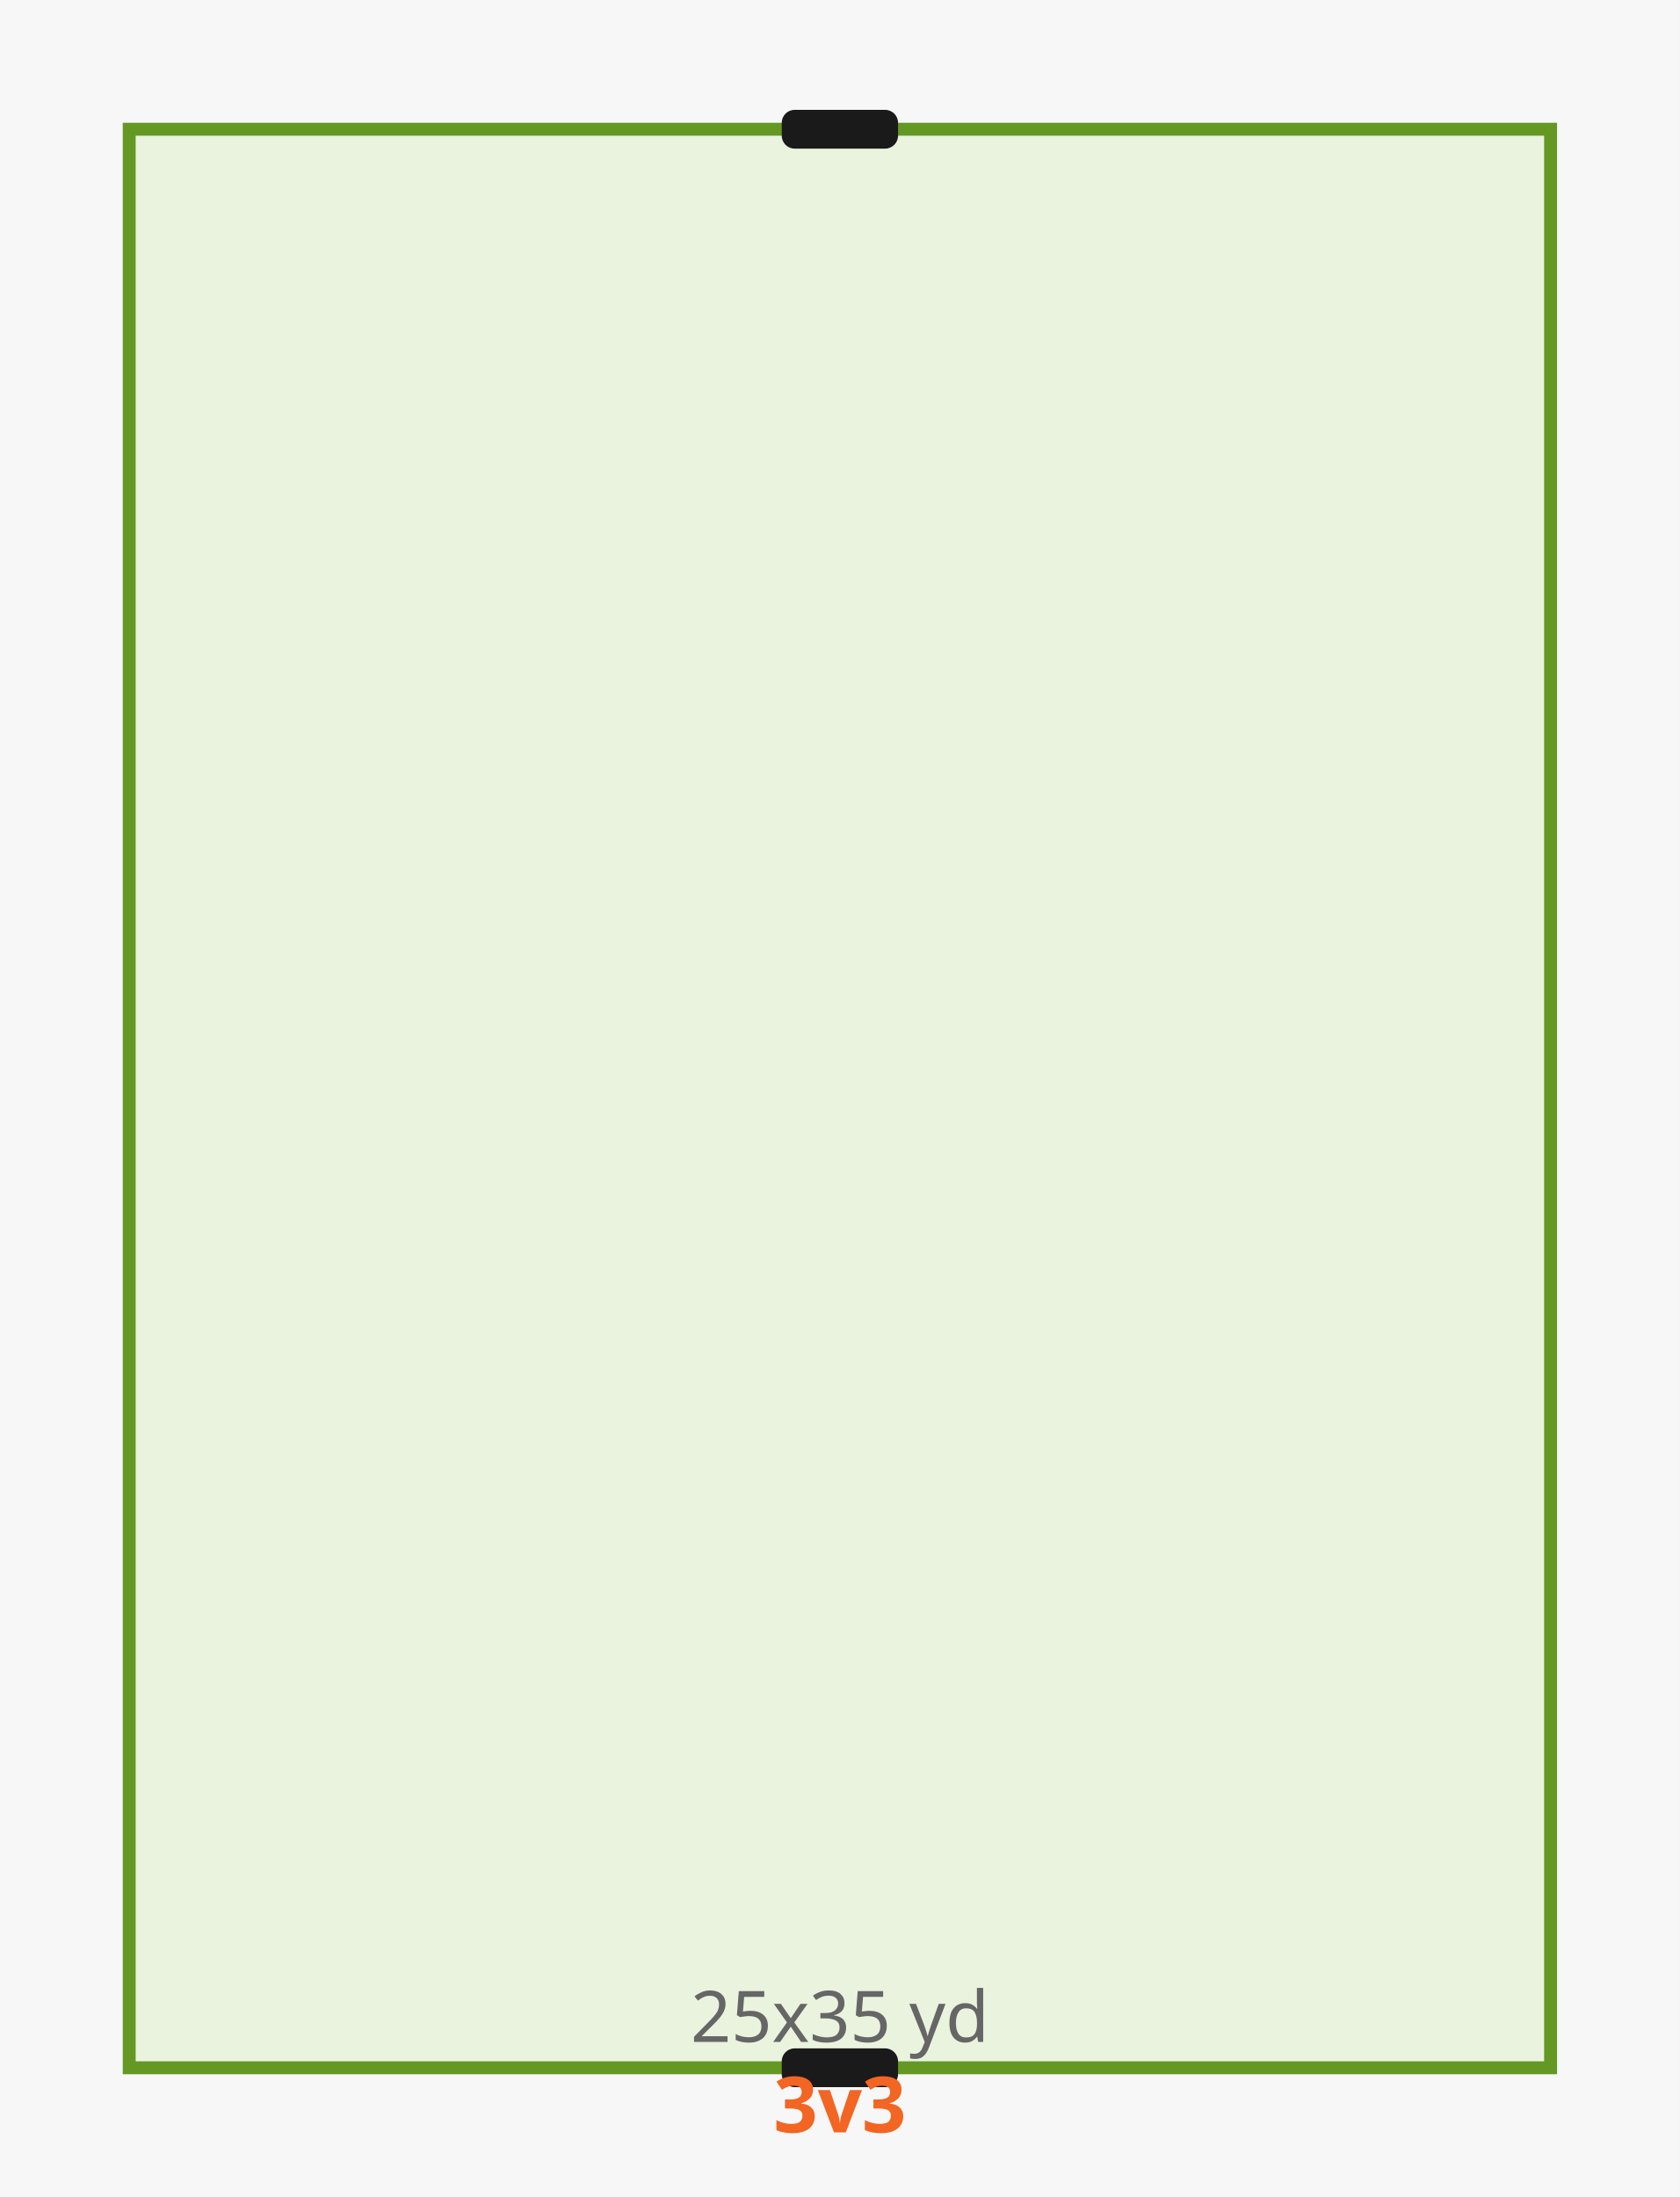
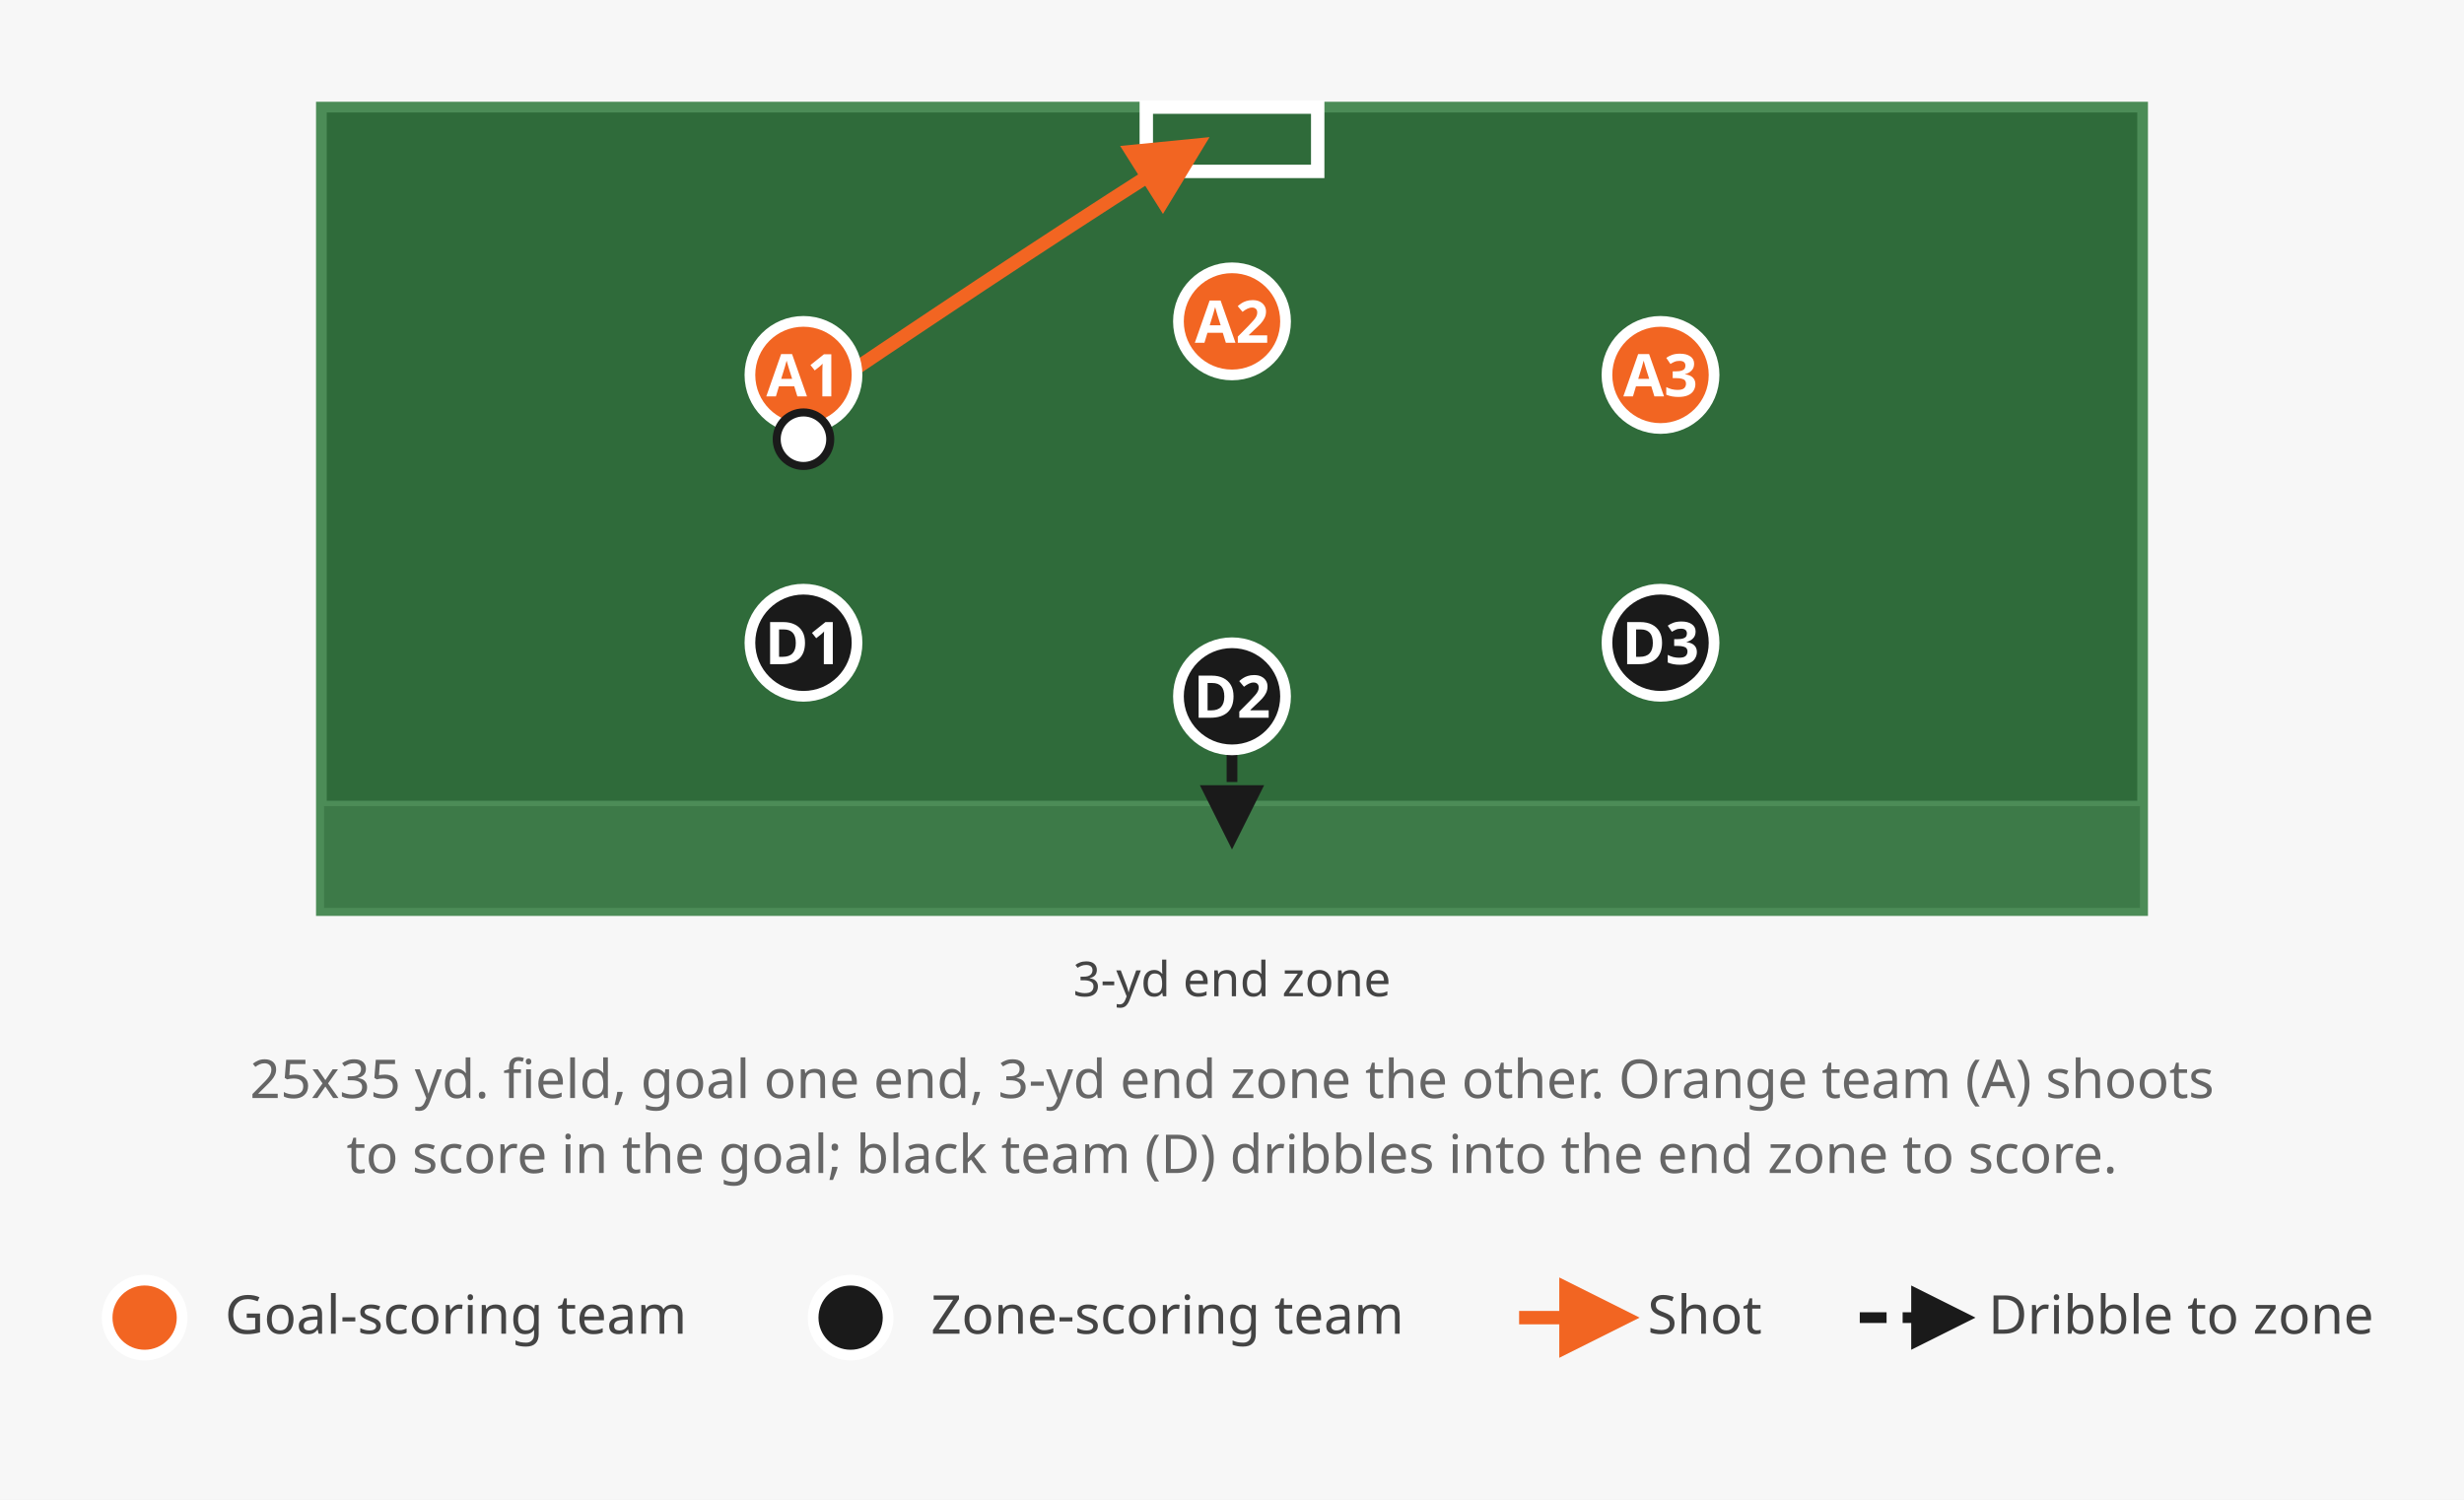
- <svg xmlns="http://www.w3.org/2000/svg" viewBox="0 0 260 340" role="img">
-   <rect width="260" height="340" fill="#F7F7F7" />
-   <rect x="20" y="20" width="220" height="300" fill="#EAF3DE" stroke="#639922" stroke-width="2" />
-   <rect x="121" y="17" width="18" height="6" rx="2" fill="#1A1A1A" />
-   <rect x="121" y="317" width="18" height="6" rx="2" fill="#1A1A1A" />
-   <text x="130.0" y="316" text-anchor="middle" font-size="11" fill="#666" font-family="sans-serif">25x35 yd</text>
-   <text x="130.0" y="330" text-anchor="middle" font-size="12" fill="#F26522" font-weight="700" font-family="sans-serif">3v3</text>
+ <svg xmlns="http://www.w3.org/2000/svg" viewBox="0 0 460 280" role="img">
+   <rect width="460" height="280" fill="#F7F7F7" />
+   <defs>
+     <marker id="darr" viewBox="0 0 10 10" refX="7" refY="5" markerWidth="6" markerHeight="6" orient="auto">
+       <path d="M0,0 L10,5 L0,10 Z" fill="#1A1A1A" />
+     </marker>
+     <marker id="darrw" viewBox="0 0 10 10" refX="7" refY="5" markerWidth="6" markerHeight="6" orient="auto">
+       <path d="M0,0 L10,5 L0,10 Z" fill="#FFFFFF" />
+     </marker>
+     <marker id="sarr" viewBox="0 0 10 10" refX="7" refY="5" markerWidth="6" markerHeight="6" orient="auto">
+       <path d="M0,0 L10,5 L0,10 Z" fill="#F26522" />
+     </marker>
+   </defs>
+   <rect x="60" y="20" width="340" height="150" fill="#2F6B3A" stroke="#4C8C57" stroke-width="2" />
+   <rect x="60" y="150" width="340" height="20" fill="#3d7a48" stroke="#4C8C57" stroke-width="1" />
+   <text x="230" y="186" text-anchor="middle" font-size="9" fill="#444" font-family="sans-serif">3-yd end zone</text>
+   <rect x="214" y="20" width="32" height="12" fill="none" stroke="#FFFFFF" stroke-width="2.5" />
+   <path d="M155,72 Q195,45 222,28" fill="none" stroke="#F26522" stroke-width="2.5" marker-end="url(#sarr)" />
+   <path d="M230,140 Q230,150 230,155" fill="none" stroke="#1A1A1A" stroke-width="2" stroke-dasharray="6 4" marker-end="url(#darr)" />
+   <circle cx="150" cy="70" r="10" fill="#F26522" stroke="#FFFFFF" stroke-width="2" />
+   <text x="150" y="74" text-anchor="middle" font-size="11" font-weight="700" fill="#FFFFFF" font-family="sans-serif">A1</text>
+   <circle cx="230" cy="60" r="10" fill="#F26522" stroke="#FFFFFF" stroke-width="2" />
+   <text x="230" y="64" text-anchor="middle" font-size="11" font-weight="700" fill="#FFFFFF" font-family="sans-serif">A2</text>
+   <circle cx="310" cy="70" r="10" fill="#F26522" stroke="#FFFFFF" stroke-width="2" />
+   <text x="310" y="74" text-anchor="middle" font-size="11" font-weight="700" fill="#FFFFFF" font-family="sans-serif">A3</text>
+   <circle cx="150" cy="120" r="10" fill="#1A1A1A" stroke="#FFFFFF" stroke-width="2" />
+   <text x="150" y="124" text-anchor="middle" font-size="11" font-weight="700" fill="#FFFFFF" font-family="sans-serif">D1</text>
+   <circle cx="230" cy="130" r="10" fill="#1A1A1A" stroke="#FFFFFF" stroke-width="2" />
+   <text x="230" y="134" text-anchor="middle" font-size="11" font-weight="700" fill="#FFFFFF" font-family="sans-serif">D2</text>
+   <circle cx="310" cy="120" r="10" fill="#1A1A1A" stroke="#FFFFFF" stroke-width="2" />
+   <text x="310" y="124" text-anchor="middle" font-size="11" font-weight="700" fill="#FFFFFF" font-family="sans-serif">D3</text>
+   <circle cx="150" cy="82" r="5" fill="#FFFFFF" stroke="#1A1A1A" stroke-width="1.5" />
+   <text x="230" y="205" text-anchor="middle" font-size="10" fill="#666" font-family="sans-serif">25x35 yd. field, goal one end, 3-yd end zone the other. Orange team (A) shoots</text>
+   <text x="230" y="219" text-anchor="middle" font-size="10" fill="#666" font-family="sans-serif">to score in the goal; black team (D) dribbles into the end zone to score.</text>
+   <g font-family="sans-serif" font-size="10" fill="#444">
+     <circle cx="27" cy="246" r="7" fill="#F26522" stroke="#FFFFFF" stroke-width="2" />
+     <text x="42" y="249">Goal-scoring team</text>
+     <circle cx="158.8" cy="246" r="7" fill="#1A1A1A" stroke="#FFFFFF" stroke-width="2" />
+     <text x="173.8" y="249">Zone-scoring team</text>
+     <line x1="283.6" y1="246" x2="301.6" y2="246" stroke="#F26522" stroke-width="2.5" marker-end="url(#sarr)" />
+     <text x="307.6" y="249">Shot</text>
+     <line x1="347.2" y1="246" x2="365.2" y2="246" stroke="#1A1A1A" stroke-width="2" stroke-dasharray="5 3" marker-end="url(#darr)" />
+     <text x="371.2" y="249">Dribble to zone</text>
+   </g>
</svg>
